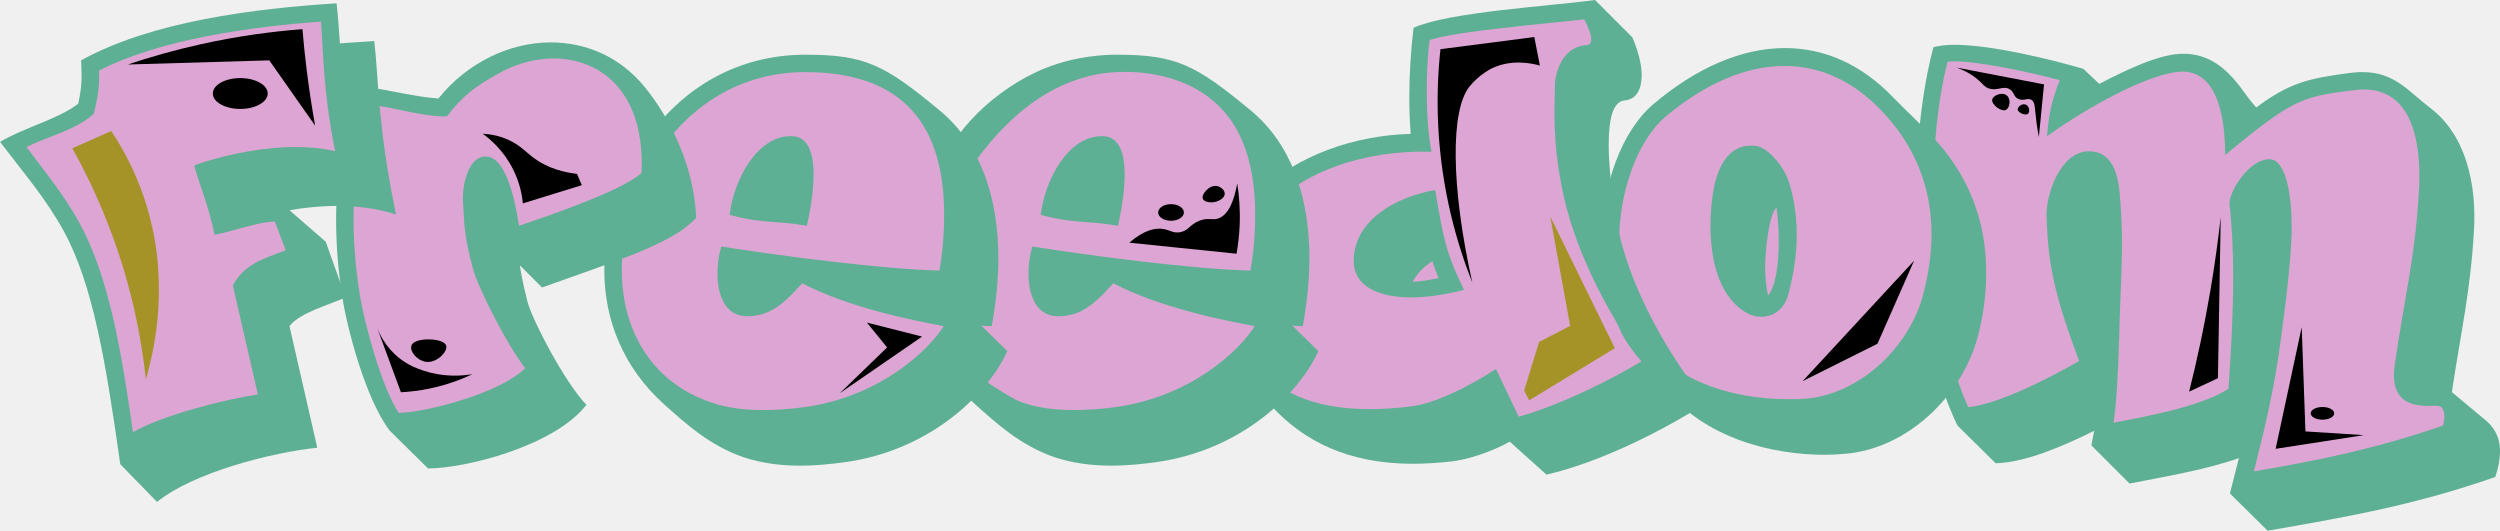
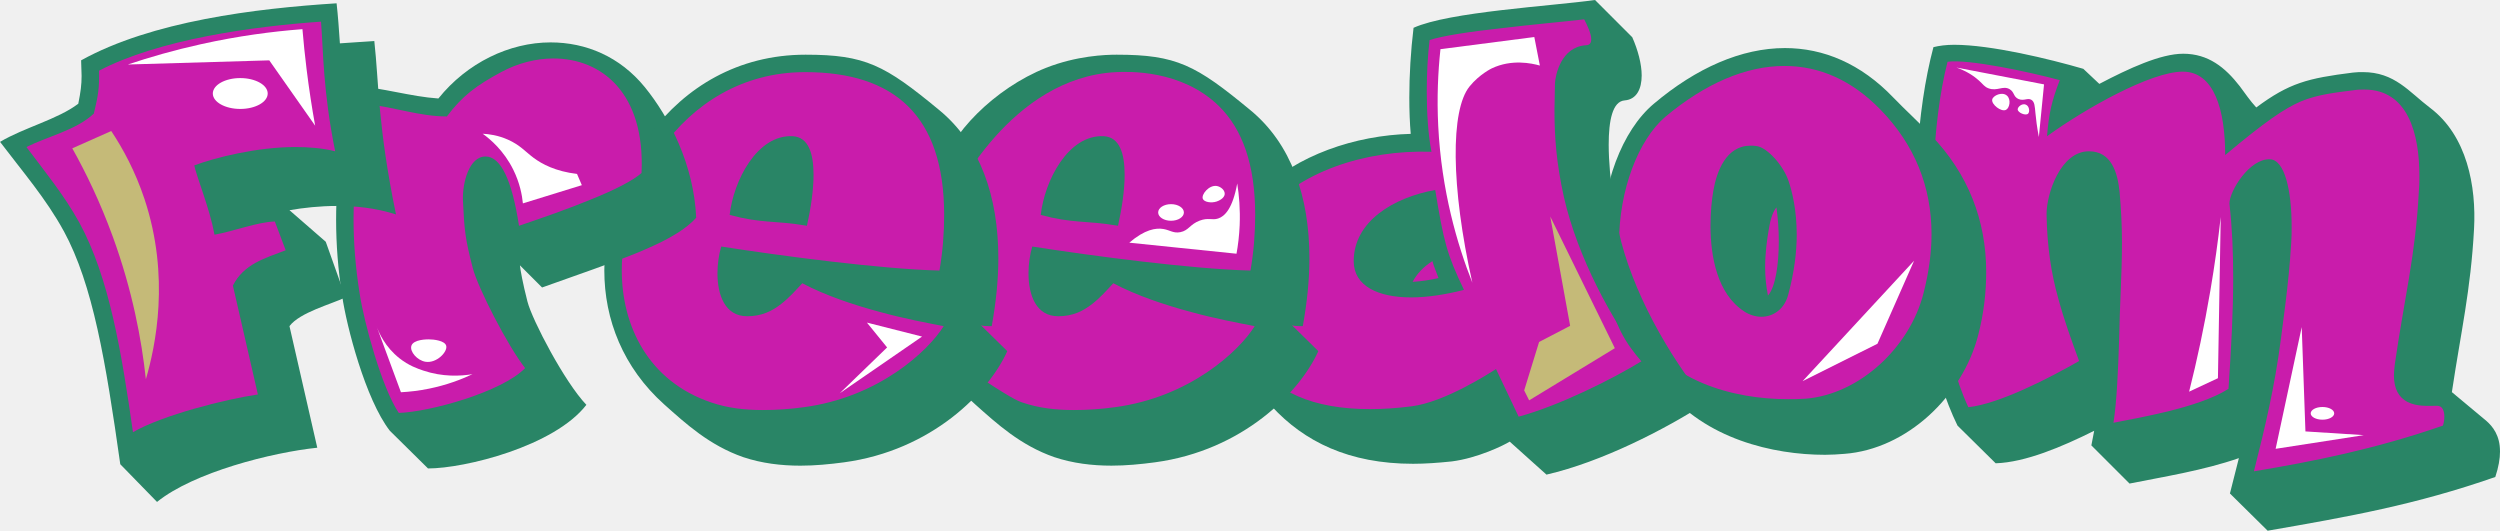
<svg xmlns="http://www.w3.org/2000/svg" id="b" data-name="Calque 2" width="440.54mm" height="93.52mm" viewBox="0 0 1248.78 265.11">
  <defs>
    <style>
      .e {
        fill-rule: evenodd;
      }

      .e, .f {
-         fill: #000000;
+         fill: #fff;
      }

      .g {
-         fill: #a59327;
+         fill: #c5ba78;
      }

      .h {
-         fill: #dda5d3;
+         fill: #c91cab;
      }

      .i {
-         fill: #5eb094;
+         fill: #298566;
      }
    </style>
  </defs>
  <g id="c" data-name="Motif">
    <g id="d" data-name="Multi">
      <g>
        <polygon class="h" points="161.16 7.04 162.87 29.71 182.55 29.29 184.69 49.39 220.62 55.38 233.45 38.27 264.24 25.01 294.18 28.43 321.13 53.67 326.26 66.07 336.1 58.37 362.19 40.83 390.42 33.14 422.93 33.99 442.17 41.69 458.43 54.95 478.1 76.33 492.22 55.8 517.88 40.41 544.4 33.14 569.21 32.71 588.45 37.84 605.13 46.39 627.38 69.49 635.93 91.3 656.89 82.75 681.7 75.05 706.5 72.06 707.36 17.74 789.48 5.33 809.16 22.01 792.05 73.34 800.17 104.56 814.29 72.06 828.83 53.67 851.93 38.7 871.17 28.43 898.98 28.86 928.92 43.4 960.14 74.2 966.55 28 1003.34 30.57 1036.7 41.26 1043.12 47.68 1065.36 37.41 1085.03 31.85 1105.99 39.12 1117.11 59.65 1145.77 48.11 1169.72 42.97 1189.82 42.54 1206.5 57.09 1218.91 81.47 1219.34 125.52 1211.64 166.16 1212.92 196.1 1234.73 216.2 1122.67 244.43 1121.82 220.48 1069.21 231.17 1052.53 217.48 1043.97 208.07 999.92 224.32 967.41 193.53 950.73 202.08 899.83 212.78 851.5 201.66 822.41 200.37 770.66 217.48 728.74 211.92 657.74 212.78 625.66 193.96 580.33 217.91 517.45 212.35 471.69 187.97 420.36 221.33 367.75 218.76 313.86 178.56 302.74 128.94 288.62 121.24 247.56 124.24 273.23 198.66 207.36 217.48 187.68 194.81 174.85 161.88 171.86 142.63 168.86 94.73 133.36 98.15 152.18 132.79 129.94 162.31 142.77 212.78 73.48 229.46 61.51 220.05 50.81 162.31 34.13 115.68 3.34 72.06 40.12 55.8 42.69 32.28 104.28 15.17 161.16 7.04" />
        <g>
          <path class="i" d="M31.78,115.37c-8.71-16.01-20.72-29.9-31.78-44.5,11.77-7.06,28.96-11.3,39.08-19.07,1.18-5.89,1.65-9.42,1.65-13.89l-.24-7.77C75.81,10.59,127.37,4.24,168.11,1.65c.71,6.36,1.18,12.95,1.65,20.01l17.19-1.18c2.35,21.19,1.65,42.14,10.83,86.64-10.36-3.3-20.25-4.24-29.43-4.24-8.71,0-16.95.94-23.78,2.12l18.13,15.77,9.89,27.78c-7.53,3.53-22.84,7.53-28.02,14.36l13.89,60.74c-22.6,2.35-61.69,12.24-80.05,27.08l-18.36-18.83c-7.3-51.56-13.66-89.7-28.25-116.54ZM128.79,197.06l-12.48-54.39c5.42-10.83,16.01-13.66,26.37-17.66l-5.42-14.36c-8.71.24-20.72,4.94-30.14,6.59-2.35-12.95-8.71-28.25-10.12-34.61,10.59-4,31.55-9.18,50.38-9.18,6.59,0,13.42.47,20.01,2.12-6.12-30.37-5.89-49.91-7.06-64.75-34.37,2.36-81.23,8.95-110.89,24.49.24,8.48-.47,12.71-2.59,21.42-8.71,8.24-22.84,11.3-33.67,16.72,9.18,12.24,18.84,24.02,26.37,37.67,15.07,27.55,21.19,65.22,26.84,104.77,14.6-8.48,46.15-16.48,62.39-18.84Z" />
          <path class="i" d="M170.93,148.09c-2.12-13.42-3.06-26.13-3.06-38.38,0-23.31,3.53-44.97,8.71-66.87,14.36.94,28.49,5.42,42.38,6.36,14.36-17.89,35.55-28.02,56.04-28.02,17.66,0,34.61,7.06,47.09,22.37,12.24,15.07,24.49,38.61,25.66,65.22-6.83,7.53-18.36,12.95-30.37,17.89-9.18,3.77-32.02,11.77-46.62,16.95l-11.07-11.07c.24,2.36,1.41,8.95,3.77,18.13,2.35,9.18,18.6,40.26,29.43,51.56-16.01,20.72-60.74,31.78-79.11,31.78l-19.07-18.83c-12.24-15.78-21.66-52.5-23.78-67.1ZM262.28,183.88c-8.71-11.07-23.54-40.02-26.13-49.91-3.77-14.6-4.24-18.6-4.94-34.14-.24-8.48,3.06-21.66,11.3-21.66,7.53,0,13.18,11.54,16.72,34.61,11.77-4,24.72-8.48,36.02-13.18,11.77-4.71,20.95-9.42,25.19-13.18,1.88-40.03-20.01-57.21-44.03-57.21-8.71,0-17.89,2.36-26.13,6.83-12.24,6.59-19.31,11.77-27.08,22.13-13.66,0-26.37-4.71-39.79-6.12-4,17.42-6.83,36.26-6.83,57.21,0,11.77.94,24.25,3.06,37.44,2.12,14.13,11.07,47.09,19.54,59.57,15.3-.47,51.33-10.36,63.1-22.37Z" />
          <path class="i" d="M489.96,162.46c.24.24,1.88.47,5.42.47,2.12-11.77,3.3-23.07,3.3-33.9,0-30.61-8.95-57.21-29.67-74.16-27.08-22.37-36.73-27.55-66.63-27.55-33.97,0-60.26,16.48-77.42,39.39,2.12,2.17,3.99,4.67,5.54,7.36,15.67-21.98,40.1-38.04,71.65-38.04,44.26,0,69.46,21.42,69.46,71.34,0,8.95-.71,18.36-2.35,27.78-28.96-.71-79.11-7.3-109.01-12.01-1.18,4-1.88,8.71-1.88,13.42,0,10.83,3.77,21.42,14.83,21.42,7.3,0,12.48-2.59,16.95-6.12,4-3.06,7.3-6.83,10.59-10.36,11.54,6.12,25.66,10.83,38.85,14.36,12.01,3.3,23.31,5.42,31.78,7.06-7.77,12.48-32.49,35.55-69.93,40.5-6.83.94-13.66,1.41-20.48,1.41-8.71,0-17.42-.94-25.66-3.77-31.55-10.6-44.73-38.38-44.73-65.92,0-9.5,1.49-19.36,4.36-29.02-1.83-.66-3.35-2-3.85-4.16-.27-1.18-.47-2.33-.63-3.47-.8.74-1.75,1.22-2.76,1.46-3.85,11.63-5.84,23.64-5.84,35.19,0,24.49,9.42,48.5,29.9,66.87,10.83,9.65,22.6,20.48,39.55,26.37,9.18,3.06,18.84,4.24,28.49,4.24,7.3,0,14.6-.71,21.66-1.65,44.03-5.89,72.52-35.08,81.7-55.56l-13.18-12.95Z" />
          <path class="i" d="M406.37,87.35c0-10.83-2.59-18.83-10.36-19.31-17.89-.94-29.67,22.37-31.55,39.32,7.77,2.12,13.42,2.83,19.07,3.3,5.65.47,11.3.71,19.54,2.12,1.88-8.48,3.3-17.66,3.3-25.43Z" />
          <path class="i" d="M558.47,112.78c1.88-8.48,3.3-17.66,3.3-25.43,0-10.83-2.59-18.83-10.36-19.31-17.89-.94-29.67,22.37-31.55,39.32,7.77,2.12,13.42,2.83,19.07,3.3,5.65.47,11.3.71,19.54,2.12Z" />
          <path class="i" d="M645.35,162.46c.24.24,1.88.47,5.42.47,2.12-11.77,3.3-23.07,3.3-33.9,0-30.61-8.95-57.21-29.67-74.16-27.08-22.37-36.73-27.55-66.63-27.55-5.59,0-19.9.5-35.32,6.59-25.6,10.11-48.74,33.78-52.17,51.15,3.93,2.07,4.26,8.12,1.02,10.88,1.24,2.48,2.99,4.11,3.89,4.86,1.24-2.71,29.48-62.15,82.34-64.77,5.93-.29,32.53-1.34,51.2,16.83,11.91,11.59,18.25,29.46,18.25,54.51,0,8.95-.71,18.36-2.35,27.78-28.96-.71-79.11-7.3-109.01-12.01-1.18,4-1.88,8.71-1.88,13.42,0,10.83,3.77,21.42,14.83,21.42,7.3,0,12.48-2.59,16.95-6.12,4-3.06,7.3-6.83,10.59-10.36,11.54,6.12,25.66,10.83,38.85,14.36,12.01,3.3,23.31,5.42,31.78,7.06-7.77,12.48-32.49,35.55-69.93,40.5-6.83.94-13.66,1.41-20.48,1.41-8.71,0-17.42-.94-25.66-3.77-2.27-.78-6.12-2.32-24.99-15.05-15.46-10.43-19.32-13.77-20.19-12.92-1.64,1.6,8.36,17.08,21.63,28.91,10.83,9.65,22.6,20.48,39.55,26.37,9.18,3.06,18.84,4.24,28.49,4.24,7.3,0,14.6-.71,21.66-1.65,44.03-5.89,72.52-35.08,81.7-55.56l-13.18-12.95Z" />
          <path class="i" d="M731.28,144.8c-8.71-18.13-10.12-24.25-14.36-49.91-20.95,3.77-40.73,15.77-40.73,35.55,0,12.48,12.24,18.13,28.72,18.13,8,0,17.19-1.41,26.37-3.77ZM715.51,130.43c.71,2.59,1.88,5.42,3.06,8.48-4.24.94-8.71,1.65-12.95,1.88,2.12-4,5.42-7.53,9.89-10.36Z" />
          <path class="i" d="M808.51,115.37c-.94-4.24-4.94-25.9-4.94-43.09,0-12.01,1.88-21.66,8-22.13,5.89-.47,8.48-5.65,8.48-12.48,0-5.65-1.88-12.71-4.71-19.07l-18.6-18.6c-21.9,3.06-72.99,5.89-90.65,13.89-1.41,11.54-2.12,23.78-2.12,34.85,0,6.59.24,12.71.71,18.13-27.66.71-57.03,10.6-75.91,29.41,1,1.03,1.64,2.48,1.65,4.33.01,2.38.05,4.8.04,7.22,17.7-21.65,50.86-33.12,84.58-32.01-1.65-8.48-2.35-19.31-2.35-30.14,0-8.95.47-17.89,1.41-25.66,6.36-2.12,20.25-4.24,35.55-5.89,15.54-1.88,31.78-3.3,41.67-4.47,1.65,3.06,3.53,7.3,3.53,9.89,0,1.88-.71,3.06-2.83,3.06-12.24.94-15.07,14.83-15.3,19.07l-.24,13.42c0,13.18.94,26.37,4.71,43.32,6.83,30.14,24.25,62.16,39.32,81.7-15.3,9.42-41.91,22.6-61.92,28.02l-11.3-23.78c-3.06,1.88-25.43,16.48-42.14,18.6-7.3.94-14.36,1.41-20.72,1.41-28.56,0-48.11-8.6-58.45-25.38-1.64,1.5-3.89,2.37-6.73,2.14-.4-.03-.77-.1-1.14-.17,4.67,8,10.68,14.93,17.12,22,16.25,17.66,38.61,28.72,70.63,28.72,6.12,0,12.48-.47,19.31-1.18,12.95-1.65,25.9-8.01,28.96-9.89l18.36,16.48c27.55-6.36,58.86-22.37,80.05-36.02-19.07-23.31-37.44-55.8-44.03-85.7Z" />
          <path class="i" d="M831.58,194c-7.06-8.95-16.25-16.95-21.9-28.25-6.83-13.89-9.65-29.43-9.65-44.74,0-28.49,10.12-55.8,26.13-69.22,21.19-17.89,43.79-27.78,65.45-27.78,19.31,0,37.91,7.77,54.15,24.72,6.12,6.36,12.71,12.24,18.84,18.83,18.6,19.31,27.55,42.61,27.55,68.28,0,10.12-1.18,20.72-4,31.55-7.77,30.37-35.55,56.98-66.87,59.33-3.06.24-6.36.47-9.65.47-26.13,0-59.8-8.01-80.05-33.2ZM901.74,199.18c27.08-2.12,52.27-25.66,59.1-52.74,2.59-10.12,4-20.01,4-29.43,0-23.78-8.48-44.73-25.43-62.16-14.36-14.83-30.61-21.9-48.03-21.9-19.31,0-39.55,8.71-59.57,25.43-13.42,11.54-23.07,36.49-23.07,62.86,0,13.89,2.83,28.02,8.95,40.73,13.89,28.49,48.27,37.43,75.34,37.43,3.06,0,5.89,0,8.71-.24ZM871.37,155.63c-13.66-8.71-16.95-27.78-16.95-42.85,0-7.06.71-13.42,1.41-17.42,1.65-9.65,6.36-22.6,18.6-22.6.94,0,2.12,0,3.3.24,5.18.94,13.18,9.65,15.77,17.66,1.65,4.94,4,14.13,4,26.61,0,8.48-1.18,18.6-4.24,29.9-1.88,7.3-7.53,11.07-13.42,11.07-2.83,0-5.89-.94-8.48-2.59ZM888.55,120.55c0-5.89-.47-11.77-1.18-16.95-2.35,2.83-3.3,7.77-4,12.01-.71,4.24-1.65,10.83-1.65,17.89,0,4.71.47,9.42,1.41,14.13,3.77-4.24,5.41-15.54,5.41-27.08Z" />
          <path class="i" d="M1241.72,210.01l-16.95-14.13c4.47-29.9,9.42-50.86,11.07-81.46,1.18-21.43-3.53-46.62-21.9-60.51-10.59-8-17.66-17.89-33.67-17.89-1.41,0-3.06,0-4.94.24-22.6,2.83-31.78,5.18-48.27,17.42-3.06-3.3-5.42-6.83-8.24-10.6-7.3-9.42-15.77-16.24-28.25-16.24-11.3,0-27.08,7.3-41.91,15.07l-8-7.53c-16.95-4.94-46.15-12.01-64.51-12.01-4,0-7.53.47-10.36,1.18-4.22,15.84-7,34.84-8.13,55.13,2.55.64,4.69,2.66,4.69,6.06v.04c1.1-.43,2.32-.58,3.5-.44.74-18.26,2.91-37.71,7-53.49,10.36-1.41,40.26,4.94,56.04,9.18-4,10.36-5.42,16.48-6.36,28.02,19.54-14.13,52.03-32.26,67.81-32.26s21.19,19.31,21.19,41.67c20.25-16.95,29.67-23.31,37.91-26.84,8.48-3.53,17.89-4.47,27.08-5.65,1.41-.24,3.06-.24,4.47-.24,21.9,0,27.55,22.13,27.55,43.09,0,2.35,0,4.94-.24,7.3-1.65,32.49-7.3,53.92-12.01,86.64-.24,2.12-.47,4-.47,5.65,0,6.83,2.35,11.07,6.83,13.42,4.94,2.35,9.65,1.88,14.83,1.88,2.59,0,3.53,2.59,3.53,5.42,0,1.41-.24,3.06-.71,4.47-33.9,11.77-64.75,17.89-94.41,22.84,5.89-23.31,10.36-42.38,13.42-65.69.71-6.12,4-27.78,5.18-48.03.24-2.83.24-5.65.24-8.48,0-18.36-3.53-33.43-10.83-33.67-10.12-.47-20.25,15.77-20.25,22.13,1.41,12.48,1.88,24.49,1.88,37.2,0,16.72-.94,34.61-2.35,55.33-7.77,4.94-19.07,8.48-30.37,11.3-9.89,2.36-19.54,4.24-27.08,5.65,1.65-10.6,2.35-26.37,2.83-42.14.24-15.3,1.41-31.78,1.41-48.03,0-8.48-.47-16.95-1.18-24.96-.94-9.65-4-20.48-15.3-20.48-14.36,0-21.19,21.42-21.19,31.31.24,16.24,2.35,29.9,5.89,42.38,3.06,11.3,6.83,21.42,10.36,31.08-14.36,8.24-39.79,21.42-55.33,23.07-6.61-14.26-10.52-30.56-13.17-48.78-.96,1.09-2.29,1.77-3.72,2.02.25,1.53.5,3.06.79,4.59.63,3.38-1.12,5.95-3.51,7.24,3.35,16.36,8.03,31.48,14.2,44.12l19.07,18.83c14.83-.47,33.2-8.24,49.21-16.24l-1.41,7.3,19.07,19.07c17.66-3.53,36.96-6.59,54.62-12.71l-4.47,17.66,18.84,18.6c40.73-7.06,73.93-12.95,113.72-26.84,1.65-4.94,2.35-9.18,2.35-12.71,0-8.01-3.53-12.48-7.06-15.54Z" />
        </g>
        <path class="e" d="M63.82,32.22c10.98-3.68,23.21-7.19,36.58-10.15,18.5-4.1,35.58-6.35,50.65-7.5.54,6.45,1.22,13.1,2.06,19.93,1.22,9.87,2.67,19.31,4.29,28.28-7.64-10.88-15.28-21.75-22.92-32.63-23.55.69-47.1,1.38-70.65,2.07Z" />
        <ellipse class="f" cx="119.99" cy="46.71" rx="13.71" ry="7.71" />
        <path class="g" d="M36.08,74.1c6.91,12.33,13.99,27.01,20.18,43.97,9.87,27.05,14.46,51.67,16.58,71.37,4.76-16.3,12.27-51.08-.72-90.11-4.59-13.78-10.72-25.07-16.58-33.88-6.49,2.88-12.98,5.77-19.46,8.65Z" />
        <path class="f" d="M187.98,162.73c4.09,11.07,8.18,22.14,12.27,33.21,4.2-.22,8.94-.75,14.08-1.8,8.74-1.79,16.03-4.56,21.66-7.22-6.06.99-14.93,1.44-24.55-1.8-2.94-.99-7.3-2.5-11.91-6.14-7.13-5.61-10.25-12.65-11.55-16.25Z" />
        <path class="f" d="M261.17,101.6l29.45-9.1c-.8-1.87-1.61-3.75-2.41-5.62-10.72-1.28-17.46-4.89-21.68-8.03-4.12-3.07-6.8-6.42-12.85-9.1-4.93-2.19-9.49-2.79-12.58-2.94,3.76,2.71,10.52,8.38,15.26,17.94,3.3,6.66,4.42,12.78,4.82,16.87Z" />
        <ellipse class="f" cx="584.94" cy="106.13" rx="6.43" ry="4.15" />
        <path class="f" d="M600.81,99.29c-.81-2.2,3.15-6.95,6.93-6.39,1.86.28,4.04,1.91,4.02,3.88-.03,2.45-3.43,3.68-4.02,3.88-2.65.89-6.3.33-6.93-1.38Z" />
        <path class="f" d="M222.87,172.73c.79,2.98-4.75,8.81-10.25,8-4.27-.63-8.06-5.17-7.15-8,1.04-3.24,7.94-3.21,8.7-3.21,2.48,0,8.01.62,8.7,3.21Z" />
        <path class="e" d="M564.08,121.23c17.86,1.84,35.71,3.68,53.57,5.51.76-4.18,1.35-8.94,1.58-14.18.34-8.03-.29-15.1-1.22-20.91-2.3,12.63-6.27,16.42-9.54,17.5-3.05,1-4.83-.58-9.19,1.05-4.97,1.86-5.48,4.96-9.72,5.78-3.44.66-5.09-1.01-8.4-1.58-3.77-.65-9.32.19-17.07,6.83Z" />
        <polygon class="e" points="433.03 161.15 434.58 161.54 460.57 168.13 419.45 196.45 443.11 173.56 433.03 161.15" />
        <path class="f" d="M1149.76,163.39c-4.34,20.27-8.69,40.54-13.03,60.81l44.05-6.83-29.16-1.86c-.62-17.37-1.24-34.75-1.86-52.12Z" />
        <path class="g" d="M774.38,108.16c10.75,21.92,21.51,43.85,32.26,65.77l-42.81,26.06-2.48-4.96c2.48-8.07,4.96-16.13,7.45-24.2,5.17-2.69,10.34-5.38,15.51-8.07-3.31-18.2-6.62-36.4-9.93-54.6Z" />
        <polygon class="e" points="900.44 190.4 937.83 171.71 956.12 130.25 900.44 190.4" />
        <path class="e" d="M977.27,33.74l43.77,8.41-2.59,26.3c-.96-5.03-1.45-9.13-1.72-12.07-.31-3.28-.38-5.45-1.94-6.47-1.9-1.23-3.76.7-6.47-.43-2.7-1.12-1.97-3.5-4.53-4.96-3.34-1.9-6.17,1.24-10.56-.43-2.01-.77-2.43-1.81-4.74-3.88-2.25-2.02-5.77-4.55-11.21-6.47Z" />
        <path class="e" d="M1002.49,47.75c-2.39-2.09-6.88-.06-7.33,1.94-.55,2.44,4.53,6.42,6.9,5.17,1.8-.94,2.62-5.2.43-7.12Z" />
        <path class="e" d="M1011.98,52.28c-1.88-.83-4.13,1.11-4.1,2.37.05,1.64,3.95,3.29,5.17,2.16.93-.86.76-3.72-1.08-4.53Z" />
        <path class="e" d="M766.4,18.5c-15.62,2.02-31.25,4.04-46.87,6.06-1.23,11.39-1.82,24.3-1.11,38.44,1.63,32.32,9.45,59,17.04,78.23-10.81-48.25-10.92-86.3-1.39-98.05,4.96-6.12,11.13-9.04,11.13-9.04,9.9-4.69,19.84-2.55,23.99-1.39-.93-4.75-1.85-9.5-2.78-14.26Z" />
        <path class="e" d="M1093.52,195.65c4.8-2.24,9.59-4.49,14.39-6.73.46-26.83.93-53.67,1.39-80.5-1.31,11.74-3.01,24-5.17,36.73-3.05,18-6.68,34.86-10.62,50.51Z" />
        <ellipse class="f" cx="1160.12" cy="206.48" rx="5.87" ry="3.17" />
      </g>
    </g>
  </g>
</svg>
